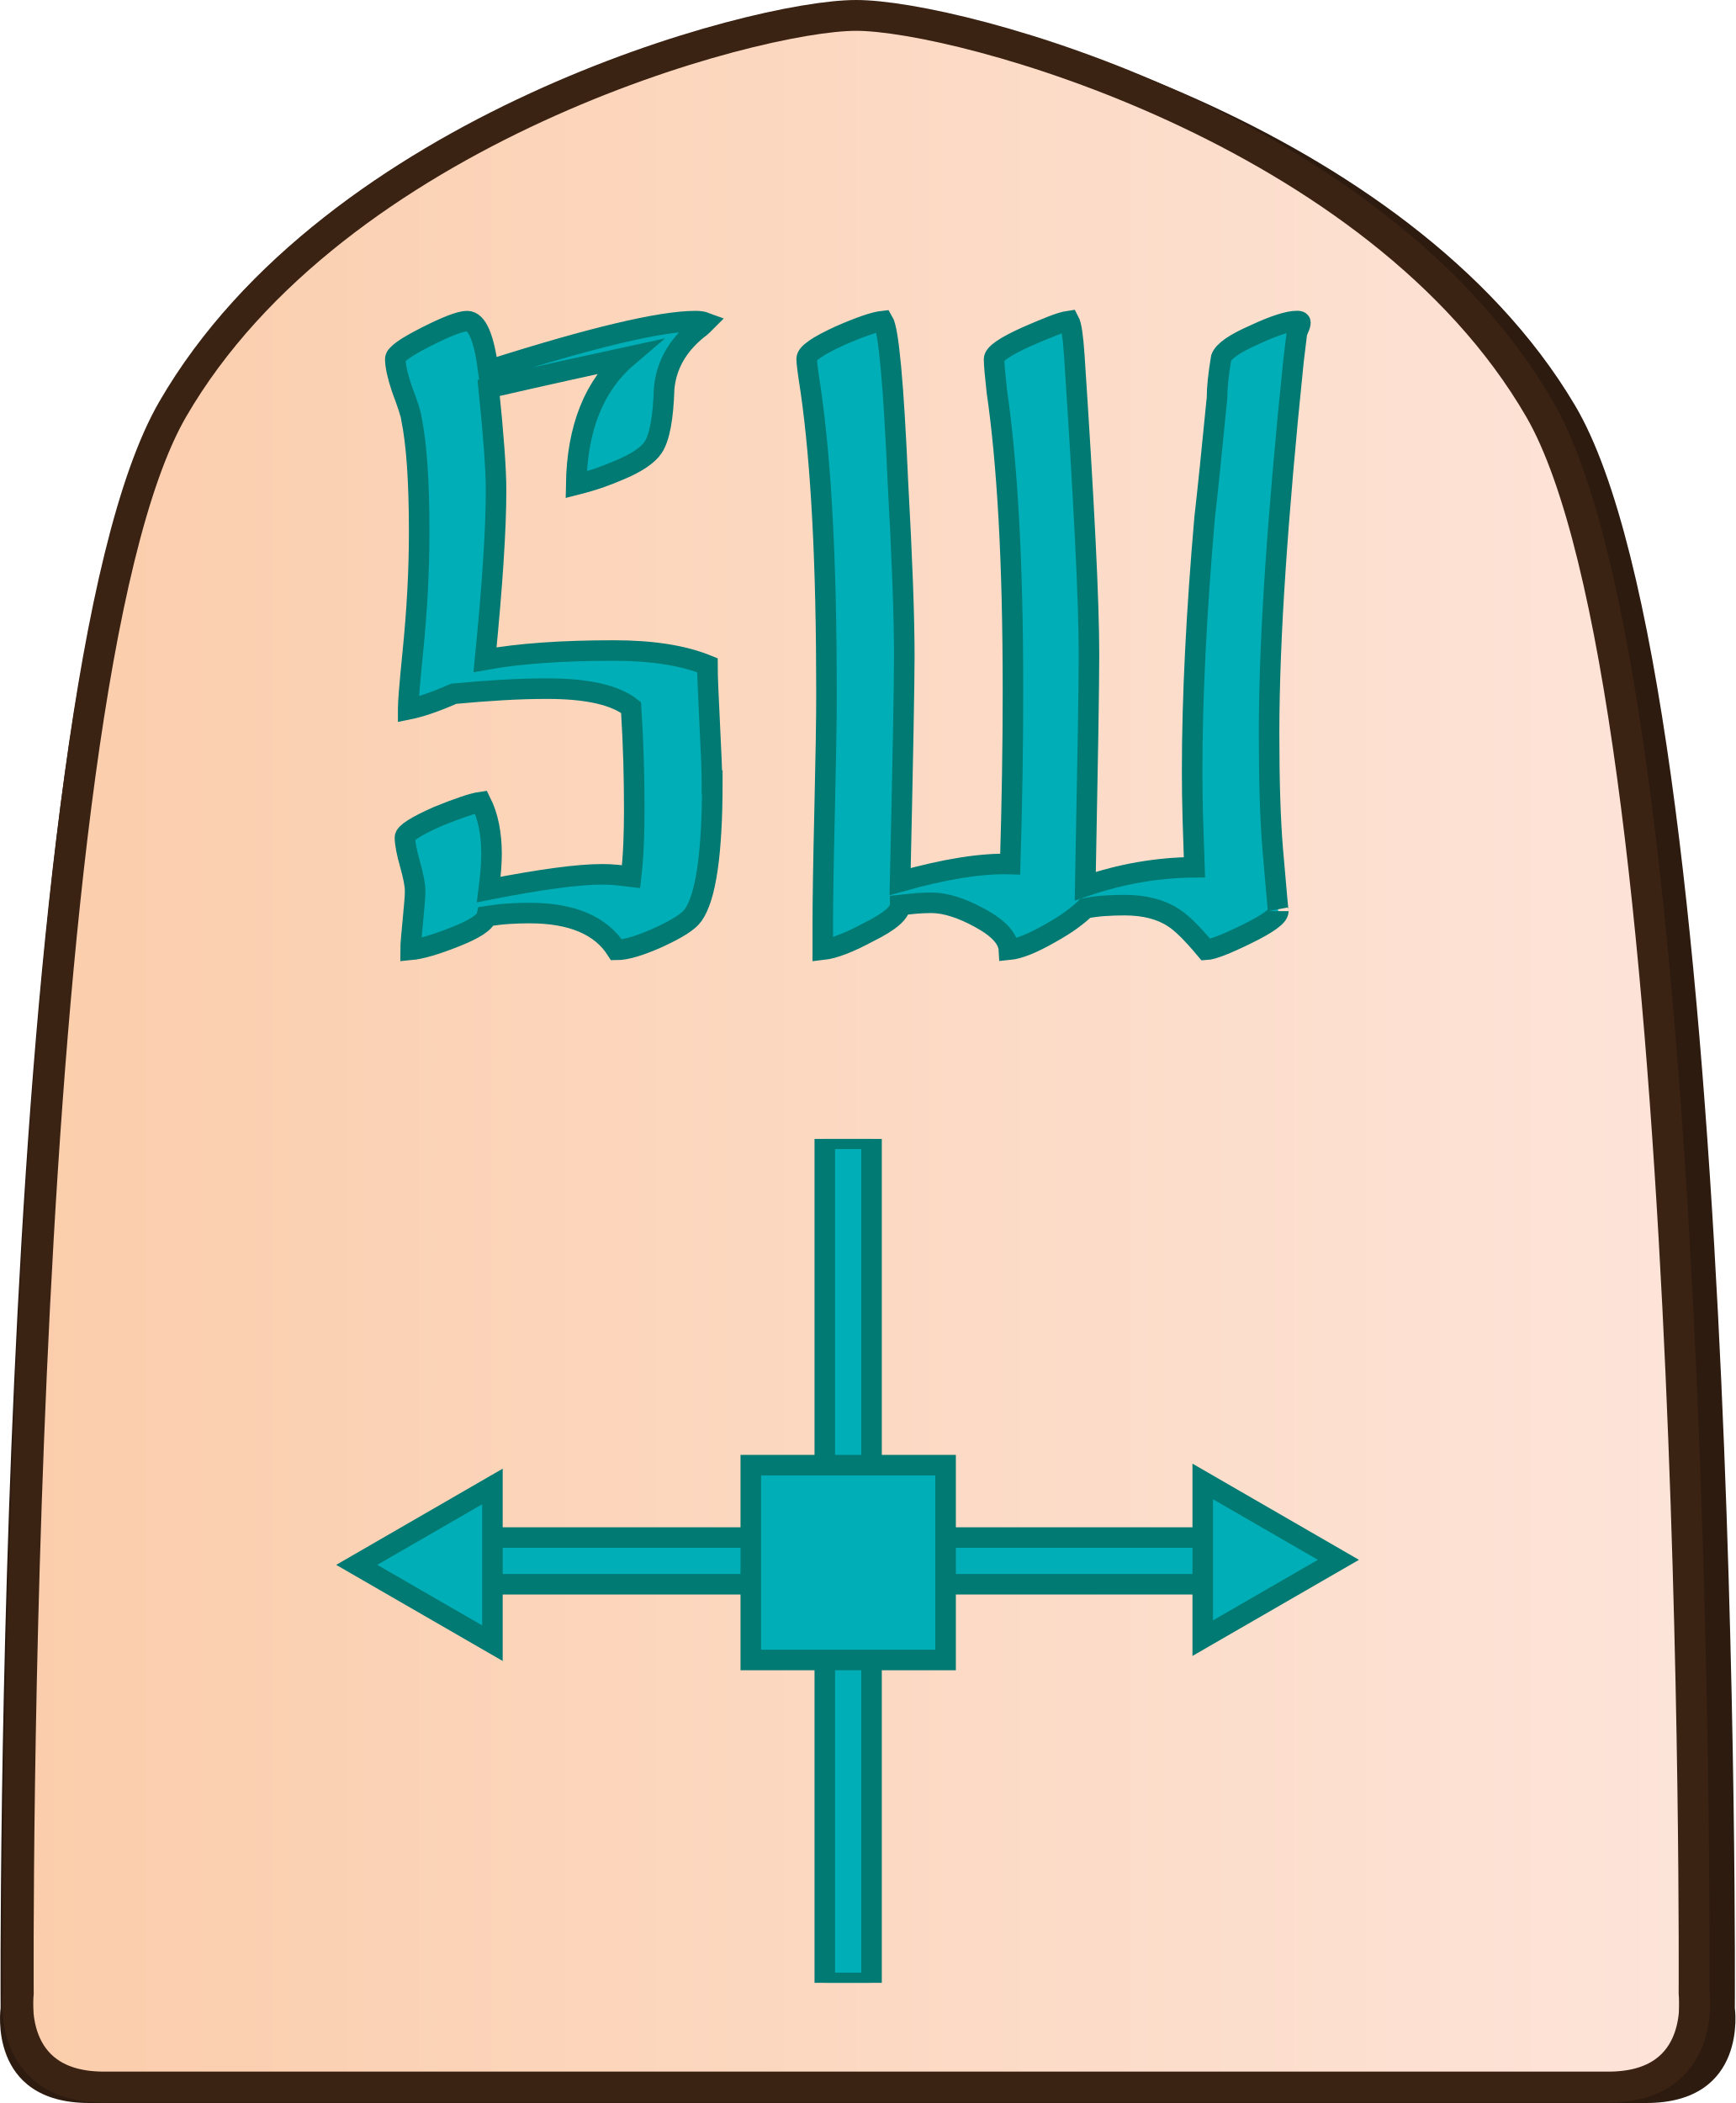
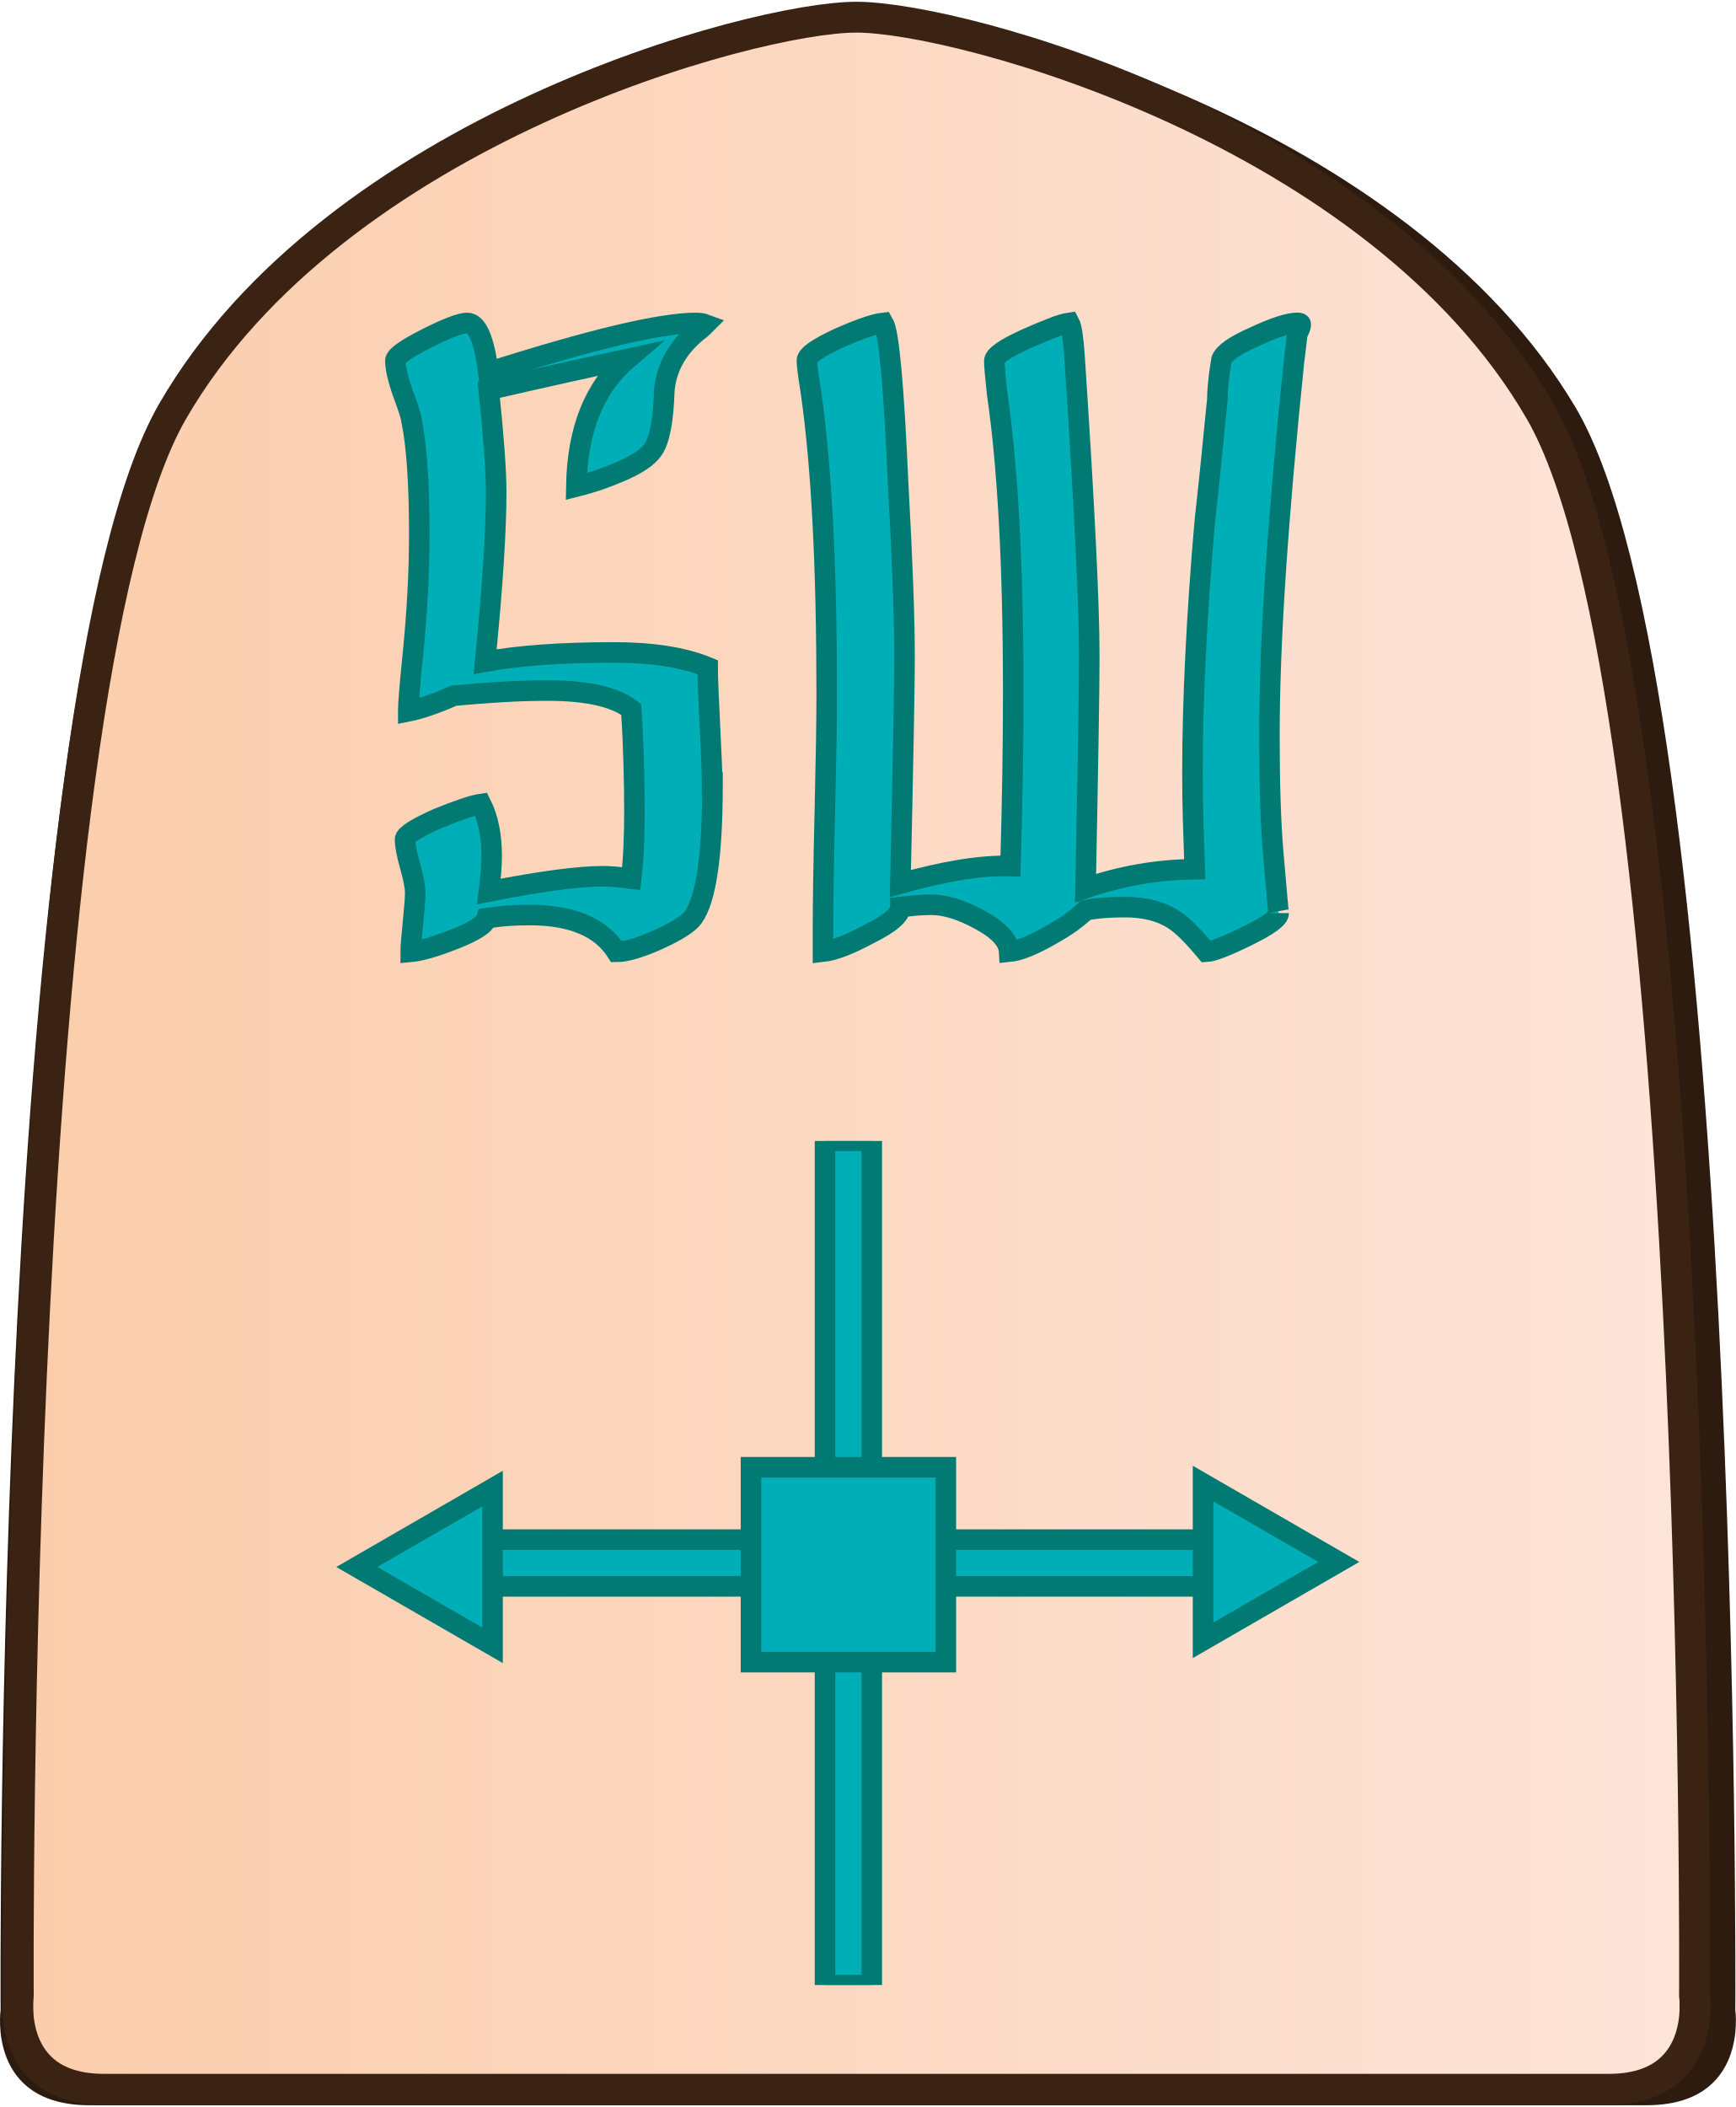
- <svg xmlns="http://www.w3.org/2000/svg" id="Layer_2" data-name="Layer 2" viewBox="0 0 337.92 409.43">
+ <svg xmlns="http://www.w3.org/2000/svg" id="Layer_2" data-name="Layer 2" width="337" height="409" viewBox="0 0 337.92 409.43">
  <defs>
    <style>
      .cls-1 {
        clip-path: url(#clippath-1);
      }

      .cls-2 {
        fill: #2e1b10;
      }

      .cls-3 {
        clip-path: url(#clippath);
      }

      .cls-4, .cls-5 {
        fill: none;
      }

      .cls-6 {
        fill: url(#linear-gradient);
      }

      .cls-6, .cls-7, .cls-5 {
        stroke-miterlimit: 10;
      }

      .cls-6, .cls-5 {
        stroke: #3b2314;
        stroke-width: 6px;
      }

      .cls-7 {
        fill: #00aeb7;
        stroke: #007a72;
        stroke-width: 4px;
      }
    </style>
    <clipPath id="clippath">
      <path id="Form_big" data-name="Form big" class="cls-5" d="M166.71,406.32h146.45c19.27,0,16.7-18.28,16.7-18.28,0,0,1.54-253.78-30.06-308.36C268.2,25.1,186.75,3,166.71,3S65.22,25.1,33.62,79.68C2.02,134.26,3.56,388.04,3.56,388.04c0,0-2.57,18.28,16.7,18.28H166.71Z" />
    </clipPath>
    <linearGradient id="linear-gradient" x1="3.44" y1="212.65" x2="329.98" y2="212.65" gradientUnits="userSpaceOnUse">
      <stop offset="0" stop-color="#fbcdab" />
      <stop offset="1" stop-color="#fde4d9" />
    </linearGradient>
    <clipPath id="clippath-1">
      <polygon class="cls-4" points="130.68 386.03 82.56 337.91 82.56 269.86 130.68 221.74 198.74 221.74 246.86 269.86 246.86 337.91 198.74 386.03 130.68 386.03" />
    </clipPath>
  </defs>
  <g id="International_south_copy" data-name="International south copy">
    <g id="Swallow_s_Wings_P_copy" data-name="Swallow&amp;apos;s Wings P copy">
      <path id="Shadow" class="cls-2" d="M168.96,409.43h151.56c19.94,0,17.28-18.5,17.28-18.5,0,0,1.6-256.77-31.11-311.99C273.99,23.73,189.7,1.36,168.96,1.36S63.93,23.73,31.23,78.94C-1.48,134.16,.12,390.93,.12,390.93c0,0-2.66,18.5,17.28,18.5H168.96Z" />
      <g>
        <g class="cls-3">
          <rect id="Color_gradient" data-name="Color gradient" class="cls-6" x="3.44" y="-40.31" width="326.53" height="505.92" />
        </g>
        <path id="Form_big-2" data-name="Form big" class="cls-5" d="M166.71,406.32h146.45c19.27,0,16.7-18.28,16.7-18.28,0,0,1.54-253.78-30.06-308.36C268.2,25.1,186.75,3,166.71,3S65.22,25.1,33.62,79.68C2.02,134.26,3.56,388.04,3.56,388.04c0,0-2.57,18.28,16.7,18.28H166.71Z" />
      </g>
      <g id="Pieces_copy_32" data-name="Pieces copy 32">
        <g id="Swallow_s_Wings_BLUE_copy_6" data-name="Swallow&amp;apos;s Wings BLUE copy 6">
          <g id="SWP_move_copy_6" data-name="SWP move copy 6">
            <g id="Lines">
              <g class="cls-1">
                <g>
                  <rect class="cls-7" x="83.28" y="299.34" width="163.75" height="9.1" />
                  <rect class="cls-7" x="160.6" y="221.7" width="9.1" height="164.36" />
                </g>
              </g>
            </g>
            <g id="Arrows_copy_19" data-name="Arrows copy 19">
              <polygon class="cls-7" points="95.88 319.91 69.46 304.66 95.88 289.4 95.88 319.91" />
              <polygon class="cls-7" points="234.19 288.42 260.61 303.68 234.19 318.93 234.19 288.42" />
            </g>
            <rect id="Center" class="cls-7" x="146.19" y="285.25" width="37.93" height="37.93" />
          </g>
          <g>
            <path class="cls-7" d="M138.7,152.29c0,13.81-1.25,22.45-3.77,25.92-.84,1.2-3.08,2.63-6.73,4.3-3.59,1.61-6.31,2.42-8.16,2.42-3.05-4.78-8.7-7.17-16.95-7.17-1.32,0-2.66,.04-4.04,.13-1.38,.09-2.81,.26-4.3,.49-.3,1.2-2.36,2.54-6.19,4.04-3.77,1.5-6.64,2.33-8.61,2.51,0-.6,.04-1.36,.13-2.29,.09-.93,.19-2.05,.31-3.36,.12-1.31,.22-2.45,.31-3.41,.09-.96,.13-1.76,.13-2.42,0-1.13-.33-2.87-.99-5.2-.66-2.33-.99-4.06-.99-5.2,0-.84,2.15-2.21,6.46-4.12,1.91-.78,3.57-1.4,4.98-1.88,1.4-.48,2.53-.78,3.36-.9,1.38,2.75,2.06,6.13,2.06,10.13,0,1.73-.18,4.04-.54,6.9,10.04-1.97,17.4-2.96,22.06-2.96,.96,0,1.9,.04,2.83,.13,.93,.09,1.87,.19,2.82,.31,.24-2.09,.4-4.23,.49-6.41,.09-2.18,.13-4.41,.13-6.68,0-2.87-.04-5.95-.13-9.24-.09-3.29-.25-6.82-.49-10.58-3.11-2.45-8.55-3.68-16.32-3.68-2.87,0-5.81,.09-8.83,.27-3.02,.18-6.14,.42-9.37,.72-3.53,1.56-6.49,2.57-8.88,3.05v-.18c0-.66,.07-1.88,.22-3.68,.15-1.79,.37-4.18,.67-7.17,.42-4.13,.73-8.15,.94-12.06,.21-3.92,.31-7.76,.31-11.52,0-9.8-.51-17.16-1.52-22.06-.06-.72-.69-2.66-1.88-5.83-.84-2.51-1.25-4.42-1.25-5.74,0-.84,2-2.27,6.01-4.3,4-2.03,6.67-3.05,7.98-3.05,1.91,0,3.29,3.2,4.12,9.59,20.09-6.4,33.54-9.59,40.35-9.59,.78,0,1.4,.09,1.88,.27l-.54,.54c-.24,.24-.57,.51-.99,.81-3.89,3.17-6.04,6.99-6.46,11.48-.18,5.8-.9,9.63-2.15,11.48-1.02,1.55-3.26,3.05-6.73,4.48-.96,.42-2.11,.87-3.45,1.35-1.34,.48-2.95,.96-4.8,1.43,.18-11.06,3.5-19.34,9.95-24.84-3.05,.66-6.82,1.48-11.3,2.47-4.48,.99-9.72,2.17-15.69,3.54,.48,4.66,.84,8.64,1.08,11.93,.24,3.29,.36,5.95,.36,7.98,0,7.59-.72,18.59-2.15,33,3.29-.6,7.01-1.04,11.16-1.34,4.15-.3,8.8-.45,13.95-.45,7.47,0,13.54,.96,18.2,2.87,0,1.2,.04,2.75,.13,4.66,.09,1.91,.19,4.16,.31,6.73,.12,2.57,.22,4.8,.31,6.68,.09,1.88,.13,3.45,.13,4.71Z" />
            <path class="cls-7" d="M253.21,62.79c0,.3-.12,.7-.36,1.21-.24,.51-.36,.88-.36,1.12l-.63,5.2c-1.56,15.13-2.74,28.7-3.54,40.71-.81,12.02-1.21,22.63-1.21,31.83,0,4.72,.06,8.95,.18,12.69,.12,3.74,.3,7.04,.54,9.91,.72,8.37,1.08,12.35,1.08,11.93,0,.96-2,2.42-6.01,4.39-4.12,2.03-6.82,3.08-8.07,3.14-2.69-3.23-4.81-5.32-6.37-6.28-2.45-1.61-5.62-2.42-9.51-2.42-1.32,0-2.62,.04-3.9,.13-1.29,.09-2.53,.25-3.72,.49-.66,.66-1.56,1.41-2.69,2.24-1.14,.84-2.57,1.73-4.3,2.69-3.35,1.91-5.98,2.96-7.89,3.14-.12-2.15-2-4.21-5.65-6.19-3.59-1.97-6.76-2.96-9.51-2.96-.96,0-1.94,.05-2.96,.13-1.02,.09-2.03,.2-3.05,.31,0,1.5-2.06,3.26-6.19,5.29-3.77,2.03-6.73,3.17-8.88,3.41v-4.75c0-2.51,.03-5.63,.09-9.37,.06-3.74,.15-8.14,.27-13.23,.12-5.08,.21-9.47,.27-13.18,.06-3.71,.09-6.82,.09-9.33,0-12.61-.25-23.81-.76-33.58-.51-9.77-1.27-18.22-2.29-25.33-.54-3.41-.81-5.5-.81-6.28,0-1.02,2.15-2.51,6.46-4.48,3.95-1.73,6.75-2.69,8.43-2.87,1.08,1.79,2.03,12.2,2.87,31.21,.42,7.59,.73,14.21,.94,19.86,.21,5.65,.31,10.39,.31,14.21,0,5.14-.27,19.76-.81,43.85,8.73-2.45,15.87-3.59,21.43-3.41,.36-11.84,.54-23.05,.54-33.63,0-12.67-.27-23.85-.81-33.54-.54-9.68-1.32-17.96-2.33-24.84-.36-3.29-.54-5.38-.54-6.28,0-1.02,2.12-2.48,6.37-4.39,1.91-.84,3.56-1.52,4.93-2.06,1.38-.54,2.48-.87,3.32-.99,.42,.78,.75,2.96,.99,6.55,.96,14.41,1.67,26.44,2.15,36.09,.48,9.66,.72,17.11,.72,22.38,0,2.93-.06,8.12-.18,15.56-.12,7.44-.3,17.26-.54,29.46,6.93-2.39,14.02-3.62,21.25-3.68-.12-3.23-.22-6.41-.31-9.55-.09-3.14-.13-6.23-.13-9.28,0-14.17,.81-30.55,2.42-49.14,.6-5.2,1.4-13,2.42-23.41,0-1.97,.27-4.57,.81-7.8,.48-1.31,2.63-2.81,6.46-4.48,3.83-1.79,6.61-2.69,8.34-2.69,.42,0,.63,.09,.63,.27Z" />
          </g>
        </g>
      </g>
    </g>
  </g>
</svg>
